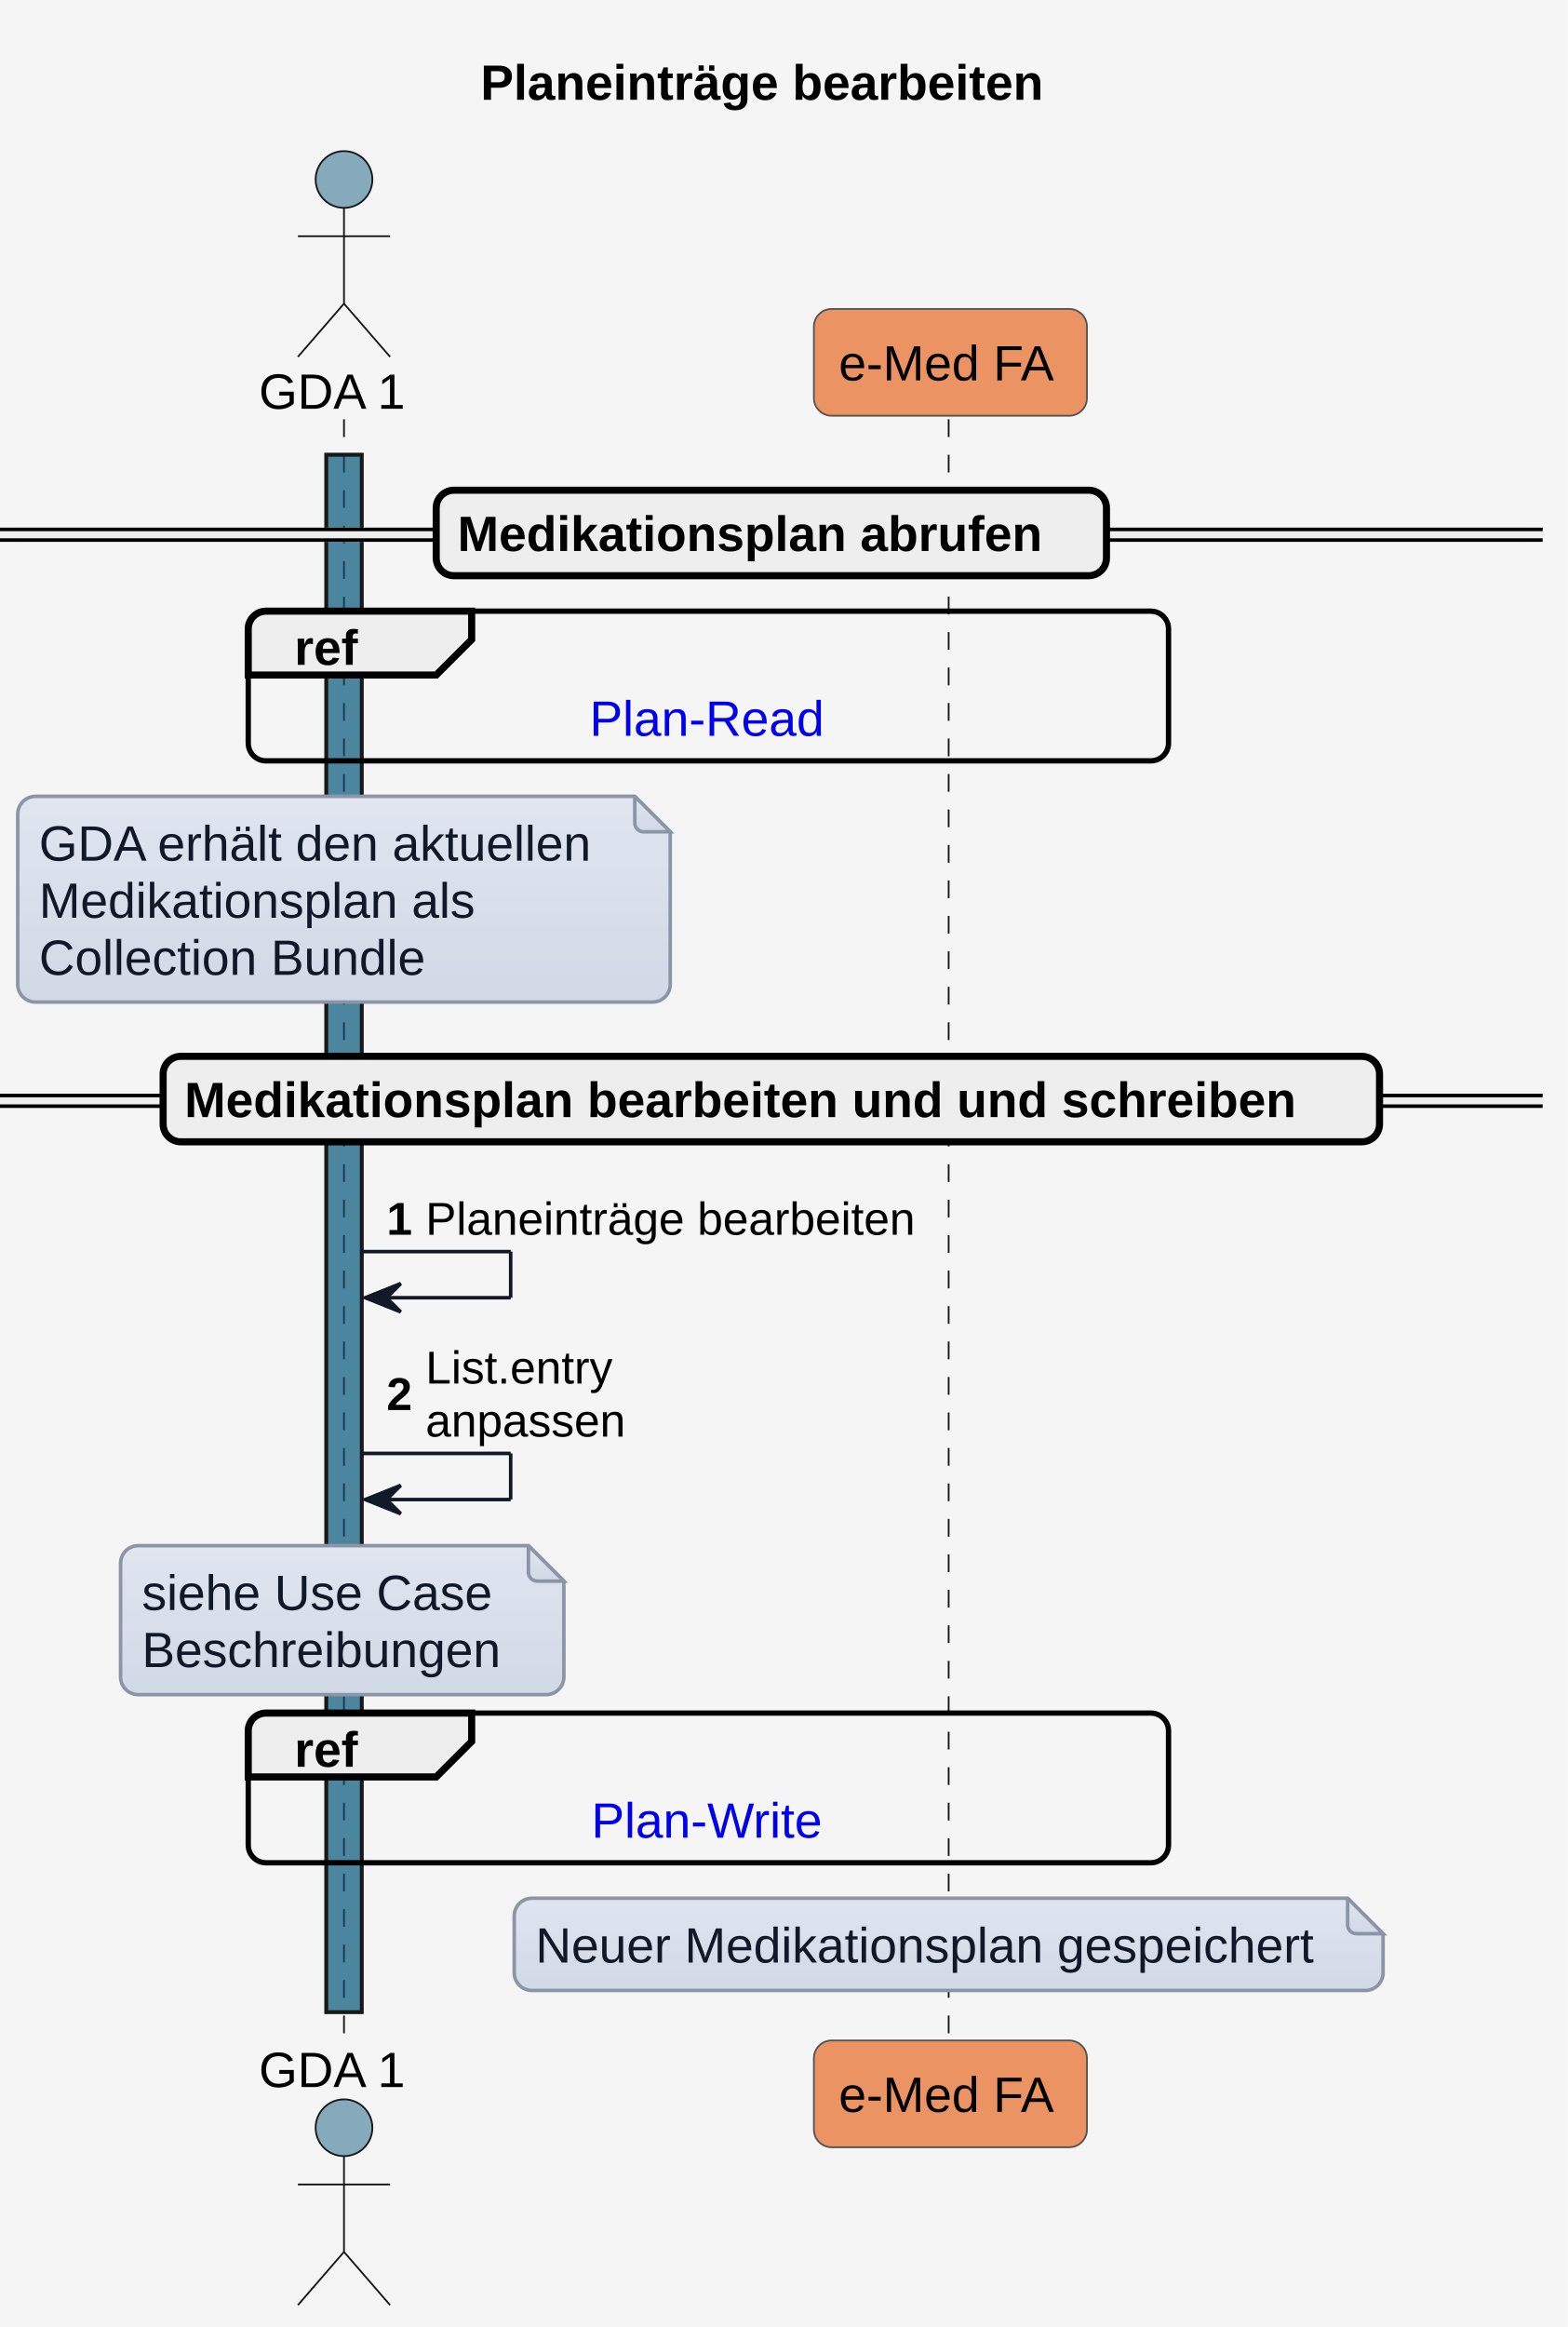
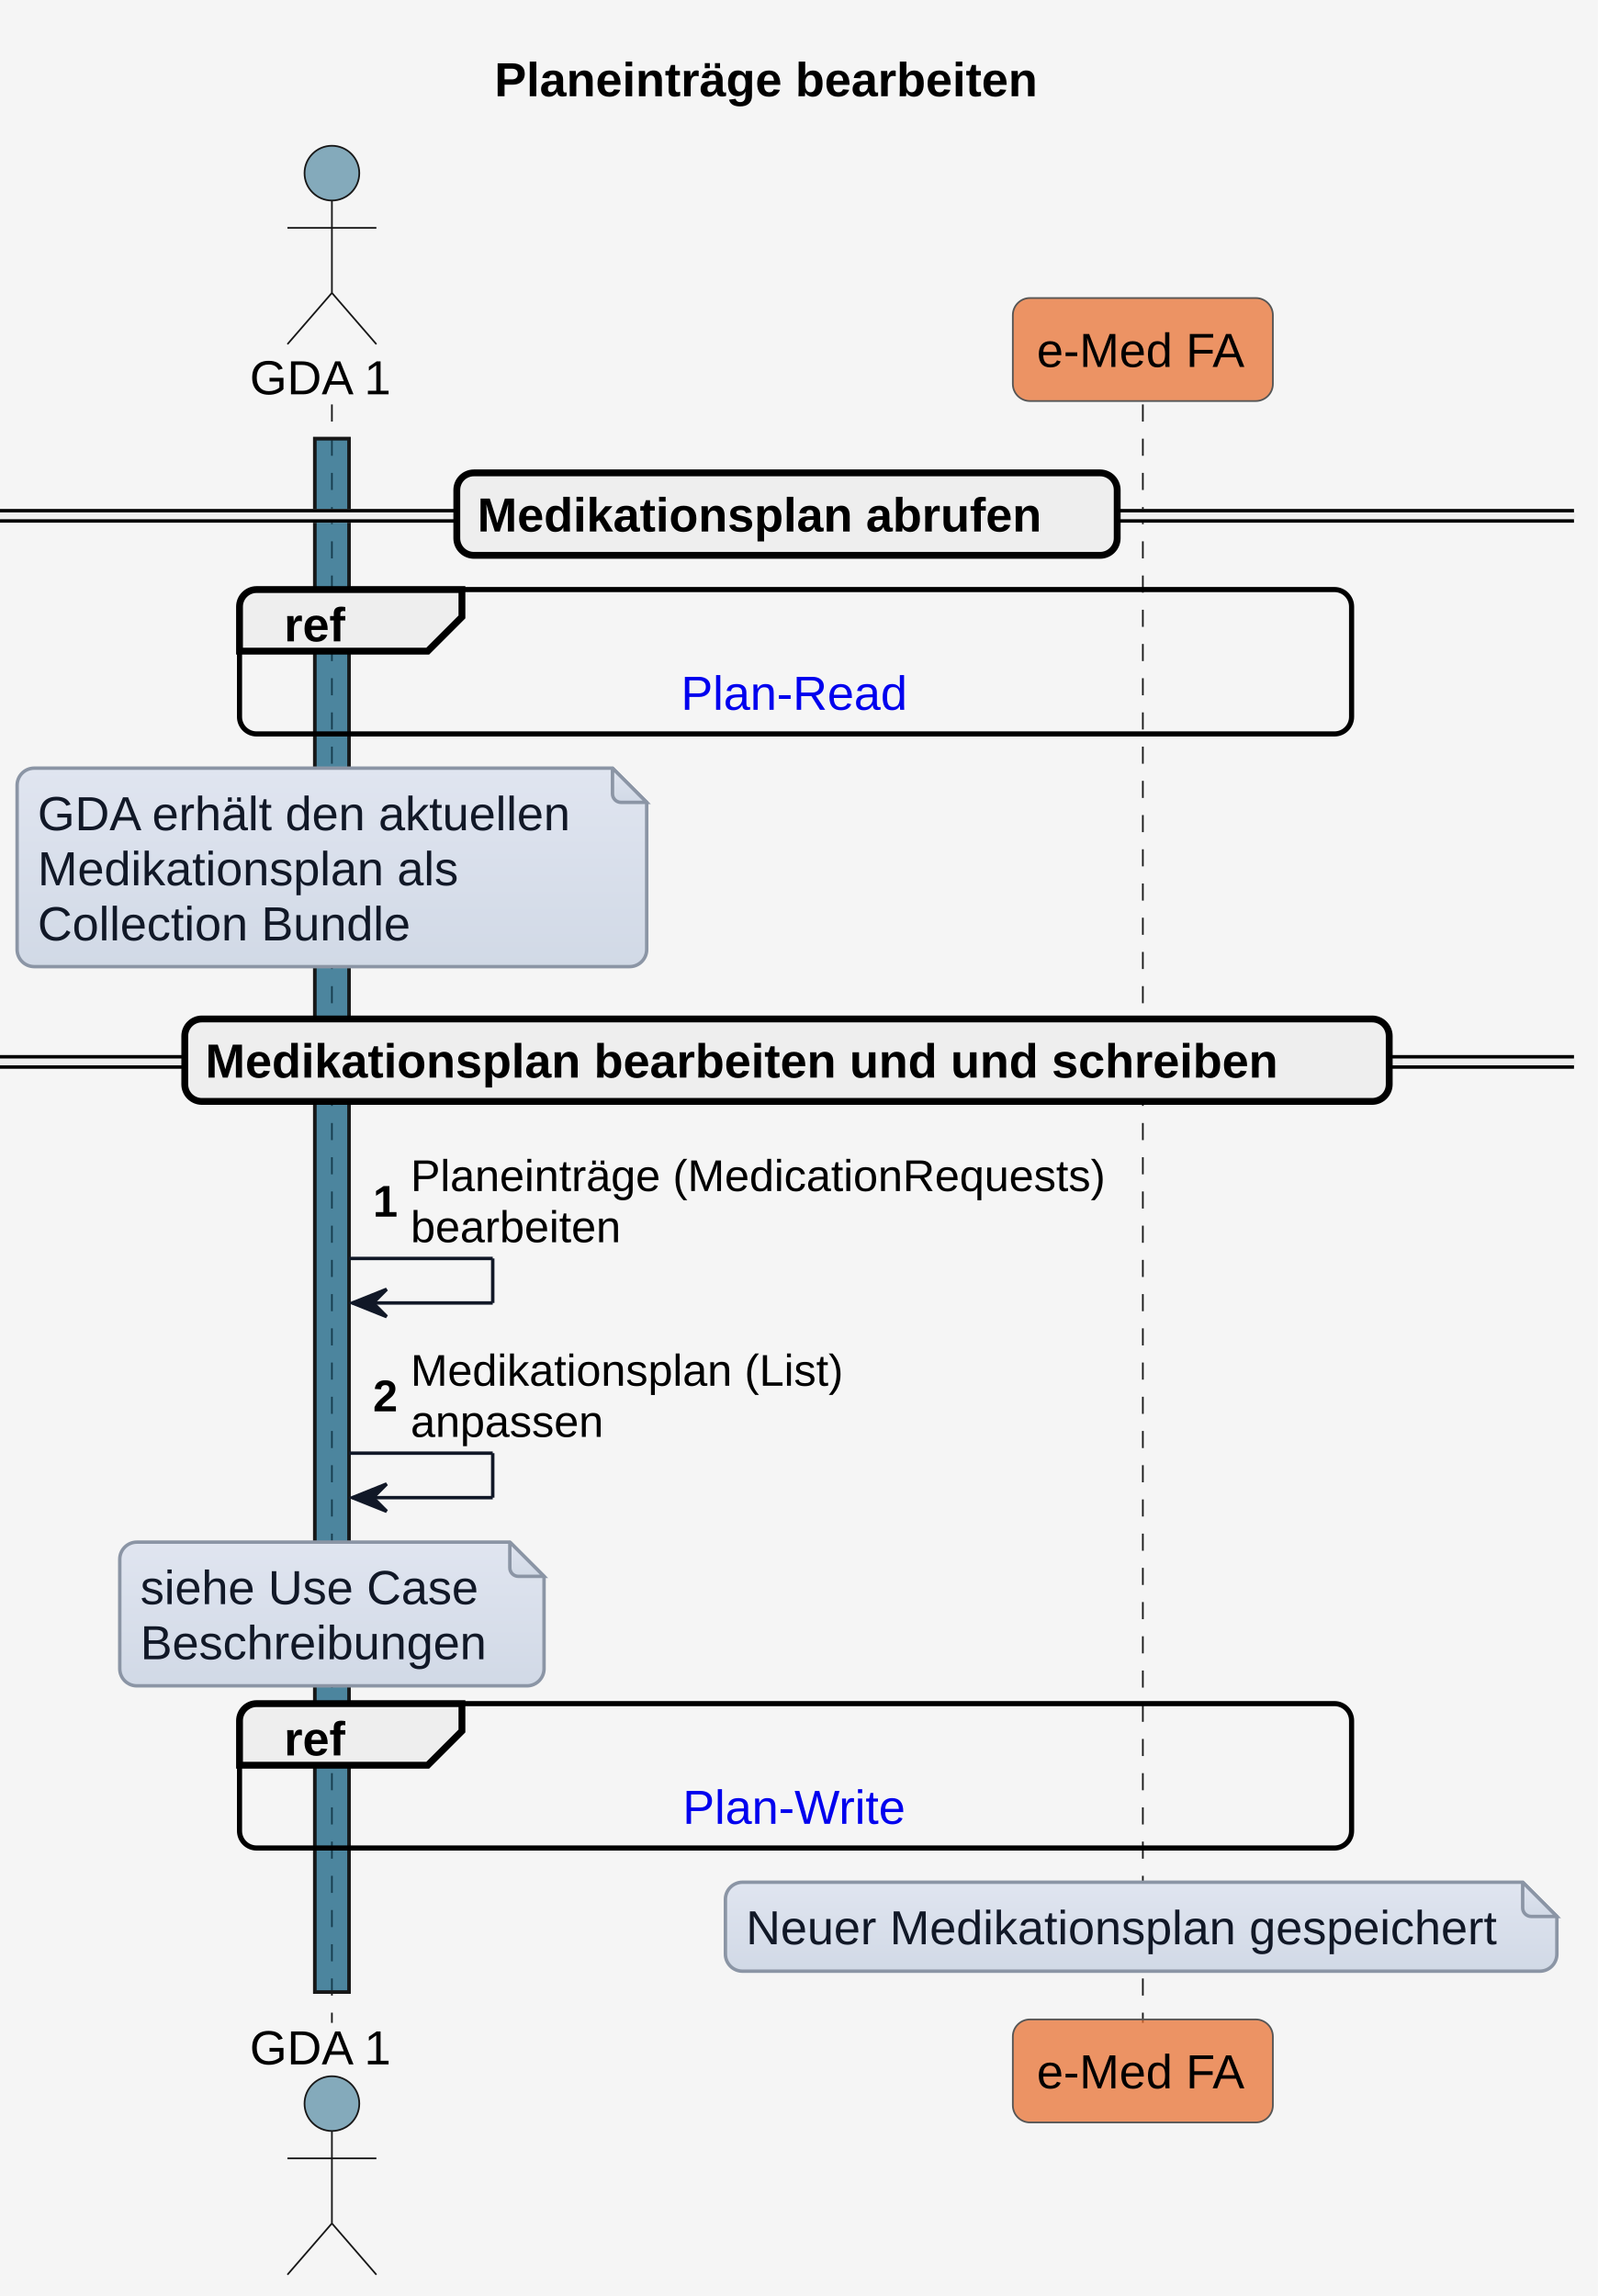
- <svg xmlns="http://www.w3.org/2000/svg" xmlns:xlink="http://www.w3.org/1999/xlink" contentStyleType="text/css" height="656px" preserveAspectRatio="none" style="width:442px;height:656px;background:#F5F5F5;" version="1.1" viewBox="0 0 442 656" width="442px" zoomAndPan="magnify">
+ <svg xmlns="http://www.w3.org/2000/svg" xmlns:xlink="http://www.w3.org/1999/xlink" contentStyleType="text/css" height="671px" preserveAspectRatio="none" style="width:467px;height:671px;background:#F5F5F5;" version="1.1" viewBox="0 0 467 671" width="467px" zoomAndPan="magnify">
  <defs>
-     <linearGradient id="g1vb2k79qf6doi0" x1="50%" x2="50%" y1="0%" y2="100%">
+     <linearGradient id="gch09p6cce30u0" x1="50%" x2="50%" y1="0%" y2="100%">
      <stop offset="0%" stop-color="#E0E5F0" />
      <stop offset="100%" stop-color="#D1D9E6" />
    </linearGradient>
  </defs>
  <g>
-     <rect fill="#F5F5F5" height="656" style="stroke:none;stroke-width:1.0;" width="442" x="0" y="0" />
-     <text fill="#000000" font-family="Arial" font-size="14" font-weight="bold" lengthAdjust="spacing" textLength="163" x="135.5" y="28.132">Planeinträge bearbeiten</text>
-     <rect fill="#156082" fill-opacity="0.502" height="439.03" style="stroke:#181818;stroke-width:1.0;" width="10" x="92" y="128.197" />
-     <line style="stroke:#181818;stroke-width:0.5;stroke-dasharray:5.0,5.0;" x1="97" x2="97" y1="118.197" y2="576.227" />
-     <line style="stroke:#181818;stroke-width:0.5;stroke-dasharray:5.0,5.0;" x1="267.5" x2="267.5" y1="118.197" y2="576.227" />
+     <rect fill="#F5F5F5" height="671" style="stroke:none;stroke-width:1.0;" width="467" x="0" y="0" />
+     <text fill="#000000" font-family="Arial" font-size="14" font-weight="bold" lengthAdjust="spacing" textLength="170" x="144.5" y="28.132">Planeinträge bearbeiten</text>
+     <rect fill="#156082" fill-opacity="0.502" height="453.978" style="stroke:#181818;stroke-width:1.0;" width="10" x="92" y="128.197" />
+     <line style="stroke:#181818;stroke-width:0.5;stroke-dasharray:5.0,5.0;" x1="97" x2="97" y1="118.197" y2="591.176" />
+     <line style="stroke:#181818;stroke-width:0.5;stroke-dasharray:5.0,5.0;" x1="334" x2="334" y1="118.197" y2="591.176" />
    <text fill="#000000" font-family="Arial" font-size="14" lengthAdjust="spacing" textLength="42" x="73" y="115.231">GDA 1</text>
    <ellipse cx="97" cy="50.599" fill="#156082" fill-opacity="0.502" rx="8" ry="8" style="stroke:#181818;stroke-width:0.5;" />
    <path d="M97,58.599 L97,85.599 M84,66.599 L110,66.599 M97,85.599 L84,100.599 M97,85.599 L110,100.599 " fill="none" style="stroke:#181818;stroke-width:0.5;" />
-     <text fill="#000000" font-family="Arial" font-size="14" lengthAdjust="spacing" textLength="42" x="73" y="588.359">GDA 1</text>
-     <ellipse cx="97" cy="599.826" fill="#156082" fill-opacity="0.502" rx="8" ry="8" style="stroke:#181818;stroke-width:0.5;" />
-     <path d="M97,607.826 L97,634.826 M84,615.826 L110,615.826 M97,634.826 L84,649.826 M97,634.826 L110,649.826 " fill="none" style="stroke:#181818;stroke-width:0.5;" />
-     <rect fill="#E97232" fill-opacity="0.741" height="30.099" rx="5" ry="5" style="stroke:#555555;stroke-width:0.5;" width="77" x="229.5" y="87.099" />
-     <text fill="#000000" font-family="Arial" font-size="14" lengthAdjust="spacing" textLength="63" x="236.5" y="107.231">e-Med FA</text>
-     <rect fill="#E97232" fill-opacity="0.741" height="30.099" rx="5" ry="5" style="stroke:#555555;stroke-width:0.5;" width="77" x="229.5" y="575.227" />
-     <text fill="#000000" font-family="Arial" font-size="14" lengthAdjust="spacing" textLength="63" x="236.5" y="595.359">e-Med FA</text>
-     <rect fill="#156082" fill-opacity="0.502" height="439.03" style="stroke:#181818;stroke-width:1.0;" width="10" x="92" y="128.197" />
-     <rect fill="#EEEEEE" height="3" rx="5" ry="5" style="stroke:#EEEEEE;stroke-width:1.0;" width="435" x="0" y="149.247" />
-     <line style="stroke:#000000;stroke-width:1.0;" x1="0" x2="435" y1="149.247" y2="149.247" />
-     <line style="stroke:#000000;stroke-width:1.0;" x1="0" x2="435" y1="152.247" y2="152.247" />
-     <rect fill="#EEEEEE" height="24.099" rx="5" ry="5" style="stroke:#000000;stroke-width:2.0;" width="189" x="123" y="138.197" />
-     <text fill="#000000" font-family="Arial" font-size="14" font-weight="bold" lengthAdjust="spacing" textLength="171" x="129" y="155.329">Medikationsplan abrufen</text>
-     <rect fill="none" height="42.197" rx="5" ry="5" style="stroke:#000000;stroke-width:1.5;" width="259.5" x="70" y="172.296" />
-     <path d="M75,172.296 L133,172.296 L133,180.296 L123,190.296 L70,190.296 L70,177.296 A5,5 0 0 1 75,172.296 " fill="#EEEEEE" style="stroke:#000000;stroke-width:2.0;" />
-     <text fill="#000000" font-family="Arial" font-size="14" font-weight="bold" lengthAdjust="spacing" textLength="18" x="83" y="187.428">ref</text>
+     <text fill="#000000" font-family="Arial" font-size="14" lengthAdjust="spacing" textLength="42" x="73" y="603.308">GDA 1</text>
+     <ellipse cx="97" cy="614.774" fill="#156082" fill-opacity="0.502" rx="8" ry="8" style="stroke:#181818;stroke-width:0.5;" />
+     <path d="M97,622.774 L97,649.774 M84,630.774 L110,630.774 M97,649.774 L84,664.774 M97,649.774 L110,664.774 " fill="none" style="stroke:#181818;stroke-width:0.5;" />
+     <rect fill="#E97232" fill-opacity="0.741" height="30.099" rx="5" ry="5" style="stroke:#555555;stroke-width:0.5;" width="76" x="296" y="87.099" />
+     <text fill="#000000" font-family="Arial" font-size="14" lengthAdjust="spacing" textLength="62" x="303" y="107.231">e-Med FA</text>
+     <rect fill="#E97232" fill-opacity="0.741" height="30.099" rx="5" ry="5" style="stroke:#555555;stroke-width:0.5;" width="76" x="296" y="590.176" />
+     <text fill="#000000" font-family="Arial" font-size="14" lengthAdjust="spacing" textLength="62" x="303" y="610.308">e-Med FA</text>
+     <rect fill="#156082" fill-opacity="0.502" height="453.978" style="stroke:#181818;stroke-width:1.0;" width="10" x="92" y="128.197" />
+     <rect fill="#EEEEEE" height="3" rx="5" ry="5" style="stroke:#EEEEEE;stroke-width:1.0;" width="460" x="0" y="149.247" />
+     <line style="stroke:#000000;stroke-width:1.0;" x1="0" x2="460" y1="149.247" y2="149.247" />
+     <line style="stroke:#000000;stroke-width:1.0;" x1="0" x2="460" y1="152.247" y2="152.247" />
+     <rect fill="#EEEEEE" height="24.099" rx="5" ry="5" style="stroke:#000000;stroke-width:2.0;" width="193" x="133.5" y="138.197" />
+     <text fill="#000000" font-family="Arial" font-size="14" font-weight="bold" lengthAdjust="spacing" textLength="175" x="139.5" y="155.329">Medikationsplan abrufen</text>
+     <rect fill="none" height="42.197" rx="5" ry="5" style="stroke:#000000;stroke-width:1.5;" width="325" x="70" y="172.296" />
+     <path d="M75,172.296 L135,172.296 L135,180.296 L125,190.296 L70,190.296 L70,177.296 A5,5 0 0 1 75,172.296 " fill="#EEEEEE" style="stroke:#000000;stroke-width:2.0;" />
+     <text fill="#000000" font-family="Arial" font-size="14" font-weight="bold" lengthAdjust="spacing" textLength="20" x="83" y="187.428">ref</text>
    <a href="interactions.html#sequenzdiagramm-plan-read" target="_top" title="interactions.html#sequenzdiagramm-plan-read" xlink:actuate="onRequest" xlink:href="interactions.html#sequenzdiagramm-plan-read" xlink:show="new" xlink:title="interactions.html#sequenzdiagramm-plan-read" xlink:type="simple">
-       <text fill="#0000EE" font-family="Arial" font-size="14" lengthAdjust="spacing" textLength="67" x="166.25" y="207.428">Plan-Read</text>
+       <text fill="#0000EE" font-family="Arial" font-size="14" lengthAdjust="spacing" textLength="67" x="199" y="207.428">Plan-Read</text>
    </a>
-     <path d="M5,229.493 L5,277.493 A5,5 0 0 0 10,282.493 L184,282.493 A5,5 0 0 0 189,277.493 L189,234.493 L179,224.493 L10,224.493 A5,5 0 0 0 5,229.493 " fill="url(#g1vb2k79qf6doi0)" style="stroke:#8B95A5;stroke-width:1.0;" />
-     <path d="M179,224.493 L179,231.993 A2.5,2.5 0 0 0 181.5,234.493 L189,234.493 L179,224.493 " fill="url(#g1vb2k79qf6doi0)" style="stroke:#8B95A5;stroke-width:1.0;" />
+     <path d="M5,229.493 L5,277.493 A5,5 0 0 0 10,282.493 L184,282.493 A5,5 0 0 0 189,277.493 L189,234.493 L179,224.493 L10,224.493 A5,5 0 0 0 5,229.493 " fill="url(#gch09p6cce30u0)" style="stroke:#8B95A5;stroke-width:1.0;" />
+     <path d="M179,224.493 L179,231.993 A2.5,2.5 0 0 0 181.5,234.493 L189,234.493 L179,224.493 " fill="url(#gch09p6cce30u0)" style="stroke:#8B95A5;stroke-width:1.0;" />
    <text fill="#111827" font-family="Arial" font-size="14" lengthAdjust="spacing" textLength="159" x="11" y="242.625">GDA erhält den aktuellen</text>
-     <text fill="#111827" font-family="Arial" font-size="14" lengthAdjust="spacing" textLength="125" x="11" y="258.724">Medikationsplan als</text>
+     <text fill="#111827" font-family="Arial" font-size="14" lengthAdjust="spacing" textLength="124" x="11" y="258.724">Medikationsplan als</text>
    <text fill="#111827" font-family="Arial" font-size="14" lengthAdjust="spacing" textLength="110" x="11" y="274.822">Collection Bundle</text>
-     <rect fill="#EEEEEE" height="3" rx="5" ry="5" style="stroke:#EEEEEE;stroke-width:1.0;" width="435" x="0" y="308.838" />
-     <line style="stroke:#000000;stroke-width:1.0;" x1="0" x2="435" y1="308.838" y2="308.838" />
-     <line style="stroke:#000000;stroke-width:1.0;" x1="0" x2="435" y1="311.838" y2="311.838" />
-     <rect fill="#EEEEEE" height="24.099" rx="5" ry="5" style="stroke:#000000;stroke-width:2.0;" width="343" x="46" y="297.789" />
-     <text fill="#000000" font-family="Arial" font-size="14" font-weight="bold" lengthAdjust="spacing" textLength="325" x="52" y="314.921">Medikationsplan bearbeiten und und schreiben</text>
-     <line style="stroke:#111827;stroke-width:1.0;" x1="102" x2="144" y1="352.836" y2="352.836" />
-     <line style="stroke:#111827;stroke-width:1.0;" x1="144" x2="144" y1="352.836" y2="365.836" />
-     <line style="stroke:#111827;stroke-width:1.0;" x1="103" x2="144" y1="365.836" y2="365.836" />
-     <polygon fill="#111827" points="113,361.836,103,365.836,113,369.836,109,365.836" style="stroke:#111827;stroke-width:1.0;" />
-     <text fill="#000000" font-family="Arial" font-size="13" font-weight="bold" lengthAdjust="spacing" textLength="7" x="109" y="348.082">1</text>
-     <text fill="#000000" font-family="Arial" font-size="13" lengthAdjust="spacing" textLength="136" x="120" y="348.082">Planeinträge bearbeiten</text>
-     <line style="stroke:#111827;stroke-width:1.0;" x1="102" x2="144" y1="409.734" y2="409.734" />
-     <line style="stroke:#111827;stroke-width:1.0;" x1="144" x2="144" y1="409.734" y2="422.734" />
-     <line style="stroke:#111827;stroke-width:1.0;" x1="103" x2="144" y1="422.734" y2="422.734" />
-     <polygon fill="#111827" points="113,418.734,103,422.734,113,426.734,109,422.734" style="stroke:#111827;stroke-width:1.0;" />
-     <text fill="#000000" font-family="Arial" font-size="13" font-weight="bold" lengthAdjust="spacing" textLength="7" x="109" y="397.505">2</text>
-     <text fill="#000000" font-family="Arial" font-size="13" lengthAdjust="spacing" textLength="54" x="120" y="390.03">List.entry</text>
-     <text fill="#000000" font-family="Arial" font-size="13" lengthAdjust="spacing" textLength="56" x="120" y="404.979">anpassen</text>
-     <path d="M34,440.734 L34,472.734 A5,5 0 0 0 39,477.734 L154,477.734 A5,5 0 0 0 159,472.734 L159,445.734 L149,435.734 L39,435.734 A5,5 0 0 0 34,440.734 " fill="url(#g1vb2k79qf6doi0)" style="stroke:#8B95A5;stroke-width:1.0;" />
-     <path d="M149,435.734 L149,443.234 A2.5,2.5 0 0 0 151.5,445.734 L159,445.734 L149,435.734 " fill="url(#g1vb2k79qf6doi0)" style="stroke:#8B95A5;stroke-width:1.0;" />
-     <text fill="#111827" font-family="Arial" font-size="14" lengthAdjust="spacing" textLength="100" x="40" y="453.866">siehe Use Case</text>
-     <text fill="#111827" font-family="Arial" font-size="14" lengthAdjust="spacing" textLength="103" x="40" y="469.964">Beschreibungen</text>
-     <rect fill="none" height="42.197" rx="5" ry="5" style="stroke:#000000;stroke-width:1.5;" width="259.5" x="70" y="482.931" />
-     <path d="M75,482.931 L133,482.931 L133,490.931 L123,500.931 L70,500.931 L70,487.931 A5,5 0 0 1 75,482.931 " fill="#EEEEEE" style="stroke:#000000;stroke-width:2.0;" />
-     <text fill="#000000" font-family="Arial" font-size="14" font-weight="bold" lengthAdjust="spacing" textLength="18" x="83" y="498.063">ref</text>
+     <rect fill="#EEEEEE" height="3" rx="5" ry="5" style="stroke:#EEEEEE;stroke-width:1.0;" width="460" x="0" y="308.838" />
+     <line style="stroke:#000000;stroke-width:1.0;" x1="0" x2="460" y1="308.838" y2="308.838" />
+     <line style="stroke:#000000;stroke-width:1.0;" x1="0" x2="460" y1="311.838" y2="311.838" />
+     <rect fill="#EEEEEE" height="24.099" rx="5" ry="5" style="stroke:#000000;stroke-width:2.0;" width="352" x="54" y="297.789" />
+     <text fill="#000000" font-family="Arial" font-size="14" font-weight="bold" lengthAdjust="spacing" textLength="334" x="60" y="314.921">Medikationsplan bearbeiten und und schreiben</text>
+     <line style="stroke:#111827;stroke-width:1.0;" x1="102" x2="144" y1="367.785" y2="367.785" />
+     <line style="stroke:#111827;stroke-width:1.0;" x1="144" x2="144" y1="367.785" y2="380.785" />
+     <line style="stroke:#111827;stroke-width:1.0;" x1="103" x2="144" y1="380.785" y2="380.785" />
+     <polygon fill="#111827" points="113,376.785,103,380.785,113,384.785,109,380.785" style="stroke:#111827;stroke-width:1.0;" />
+     <text fill="#000000" font-family="Arial" font-size="13" font-weight="bold" lengthAdjust="spacing" textLength="7" x="109" y="355.556">1</text>
+     <text fill="#000000" font-family="Arial" font-size="13" lengthAdjust="spacing" textLength="202" x="120" y="348.082">Planeinträge (MedicationRequests)</text>
+     <text fill="#000000" font-family="Arial" font-size="13" lengthAdjust="spacing" textLength="60" x="120" y="363.03">bearbeiten</text>
+     <line style="stroke:#111827;stroke-width:1.0;" x1="102" x2="144" y1="424.683" y2="424.683" />
+     <line style="stroke:#111827;stroke-width:1.0;" x1="144" x2="144" y1="424.683" y2="437.683" />
+     <line style="stroke:#111827;stroke-width:1.0;" x1="103" x2="144" y1="437.683" y2="437.683" />
+     <polygon fill="#111827" points="113,433.683,103,437.683,113,441.683,109,437.683" style="stroke:#111827;stroke-width:1.0;" />
+     <text fill="#000000" font-family="Arial" font-size="13" font-weight="bold" lengthAdjust="spacing" textLength="7" x="109" y="412.453">2</text>
+     <text fill="#000000" font-family="Arial" font-size="13" lengthAdjust="spacing" textLength="127" x="120" y="404.979">Medikationsplan (List)</text>
+     <text fill="#000000" font-family="Arial" font-size="13" lengthAdjust="spacing" textLength="56" x="120" y="419.928">anpassen</text>
+     <path d="M35,455.683 L35,487.683 A5,5 0 0 0 40,492.683 L154,492.683 A5,5 0 0 0 159,487.683 L159,460.683 L149,450.683 L40,450.683 A5,5 0 0 0 35,455.683 " fill="url(#gch09p6cce30u0)" style="stroke:#8B95A5;stroke-width:1.0;" />
+     <path d="M149,450.683 L149,458.183 A2.5,2.5 0 0 0 151.5,460.683 L159,460.683 L149,450.683 " fill="url(#gch09p6cce30u0)" style="stroke:#8B95A5;stroke-width:1.0;" />
+     <text fill="#111827" font-family="Arial" font-size="14" lengthAdjust="spacing" textLength="99" x="41" y="468.815">siehe Use Case</text>
+     <text fill="#111827" font-family="Arial" font-size="14" lengthAdjust="spacing" textLength="103" x="41" y="484.913">Beschreibungen</text>
+     <rect fill="none" height="42.197" rx="5" ry="5" style="stroke:#000000;stroke-width:1.5;" width="325" x="70" y="497.88" />
+     <path d="M75,497.88 L135,497.88 L135,505.88 L125,515.88 L70,515.88 L70,502.88 A5,5 0 0 1 75,497.88 " fill="#EEEEEE" style="stroke:#000000;stroke-width:2.0;" />
+     <text fill="#000000" font-family="Arial" font-size="14" font-weight="bold" lengthAdjust="spacing" textLength="20" x="83" y="513.012">ref</text>
    <a href="interactions.html#plan-write" target="_top" title="interactions.html#plan-write" xlink:actuate="onRequest" xlink:href="interactions.html#plan-write" xlink:show="new" xlink:title="interactions.html#plan-write" xlink:type="simple">
-       <text fill="#0000EE" font-family="Arial" font-size="14" lengthAdjust="spacing" textLength="66" x="166.75" y="518.063">Plan-Write</text>
+       <text fill="#0000EE" font-family="Arial" font-size="14" lengthAdjust="spacing" textLength="66" x="199.5" y="533.012">Plan-Write</text>
    </a>
-     <path d="M145,540.128 L145,556.128 A5,5 0 0 0 150,561.128 L385,561.128 A5,5 0 0 0 390,556.128 L390,545.128 L380,535.128 L150,535.128 A5,5 0 0 0 145,540.128 " fill="url(#g1vb2k79qf6doi0)" style="stroke:#8B95A5;stroke-width:1.0;" />
-     <path d="M380,535.128 L380,542.628 A2.5,2.5 0 0 0 382.5,545.128 L390,545.128 L380,535.128 " fill="url(#g1vb2k79qf6doi0)" style="stroke:#8B95A5;stroke-width:1.0;" />
-     <text fill="#111827" font-family="Arial" font-size="14" lengthAdjust="spacing" textLength="224" x="151" y="553.26">Neuer Medikationsplan gespeichert</text>
+     <path d="M212,555.077 L212,571.077 A5,5 0 0 0 217,576.077 L450,576.077 A5,5 0 0 0 455,571.077 L455,560.077 L445,550.077 L217,550.077 A5,5 0 0 0 212,555.077 " fill="url(#gch09p6cce30u0)" style="stroke:#8B95A5;stroke-width:1.0;" />
+     <path d="M445,550.077 L445,557.577 A2.5,2.5 0 0 0 447.5,560.077 L455,560.077 L445,550.077 " fill="url(#gch09p6cce30u0)" style="stroke:#8B95A5;stroke-width:1.0;" />
+     <text fill="#111827" font-family="Arial" font-size="14" lengthAdjust="spacing" textLength="222" x="218" y="568.209">Neuer Medikationsplan gespeichert</text>
  </g>
</svg>
